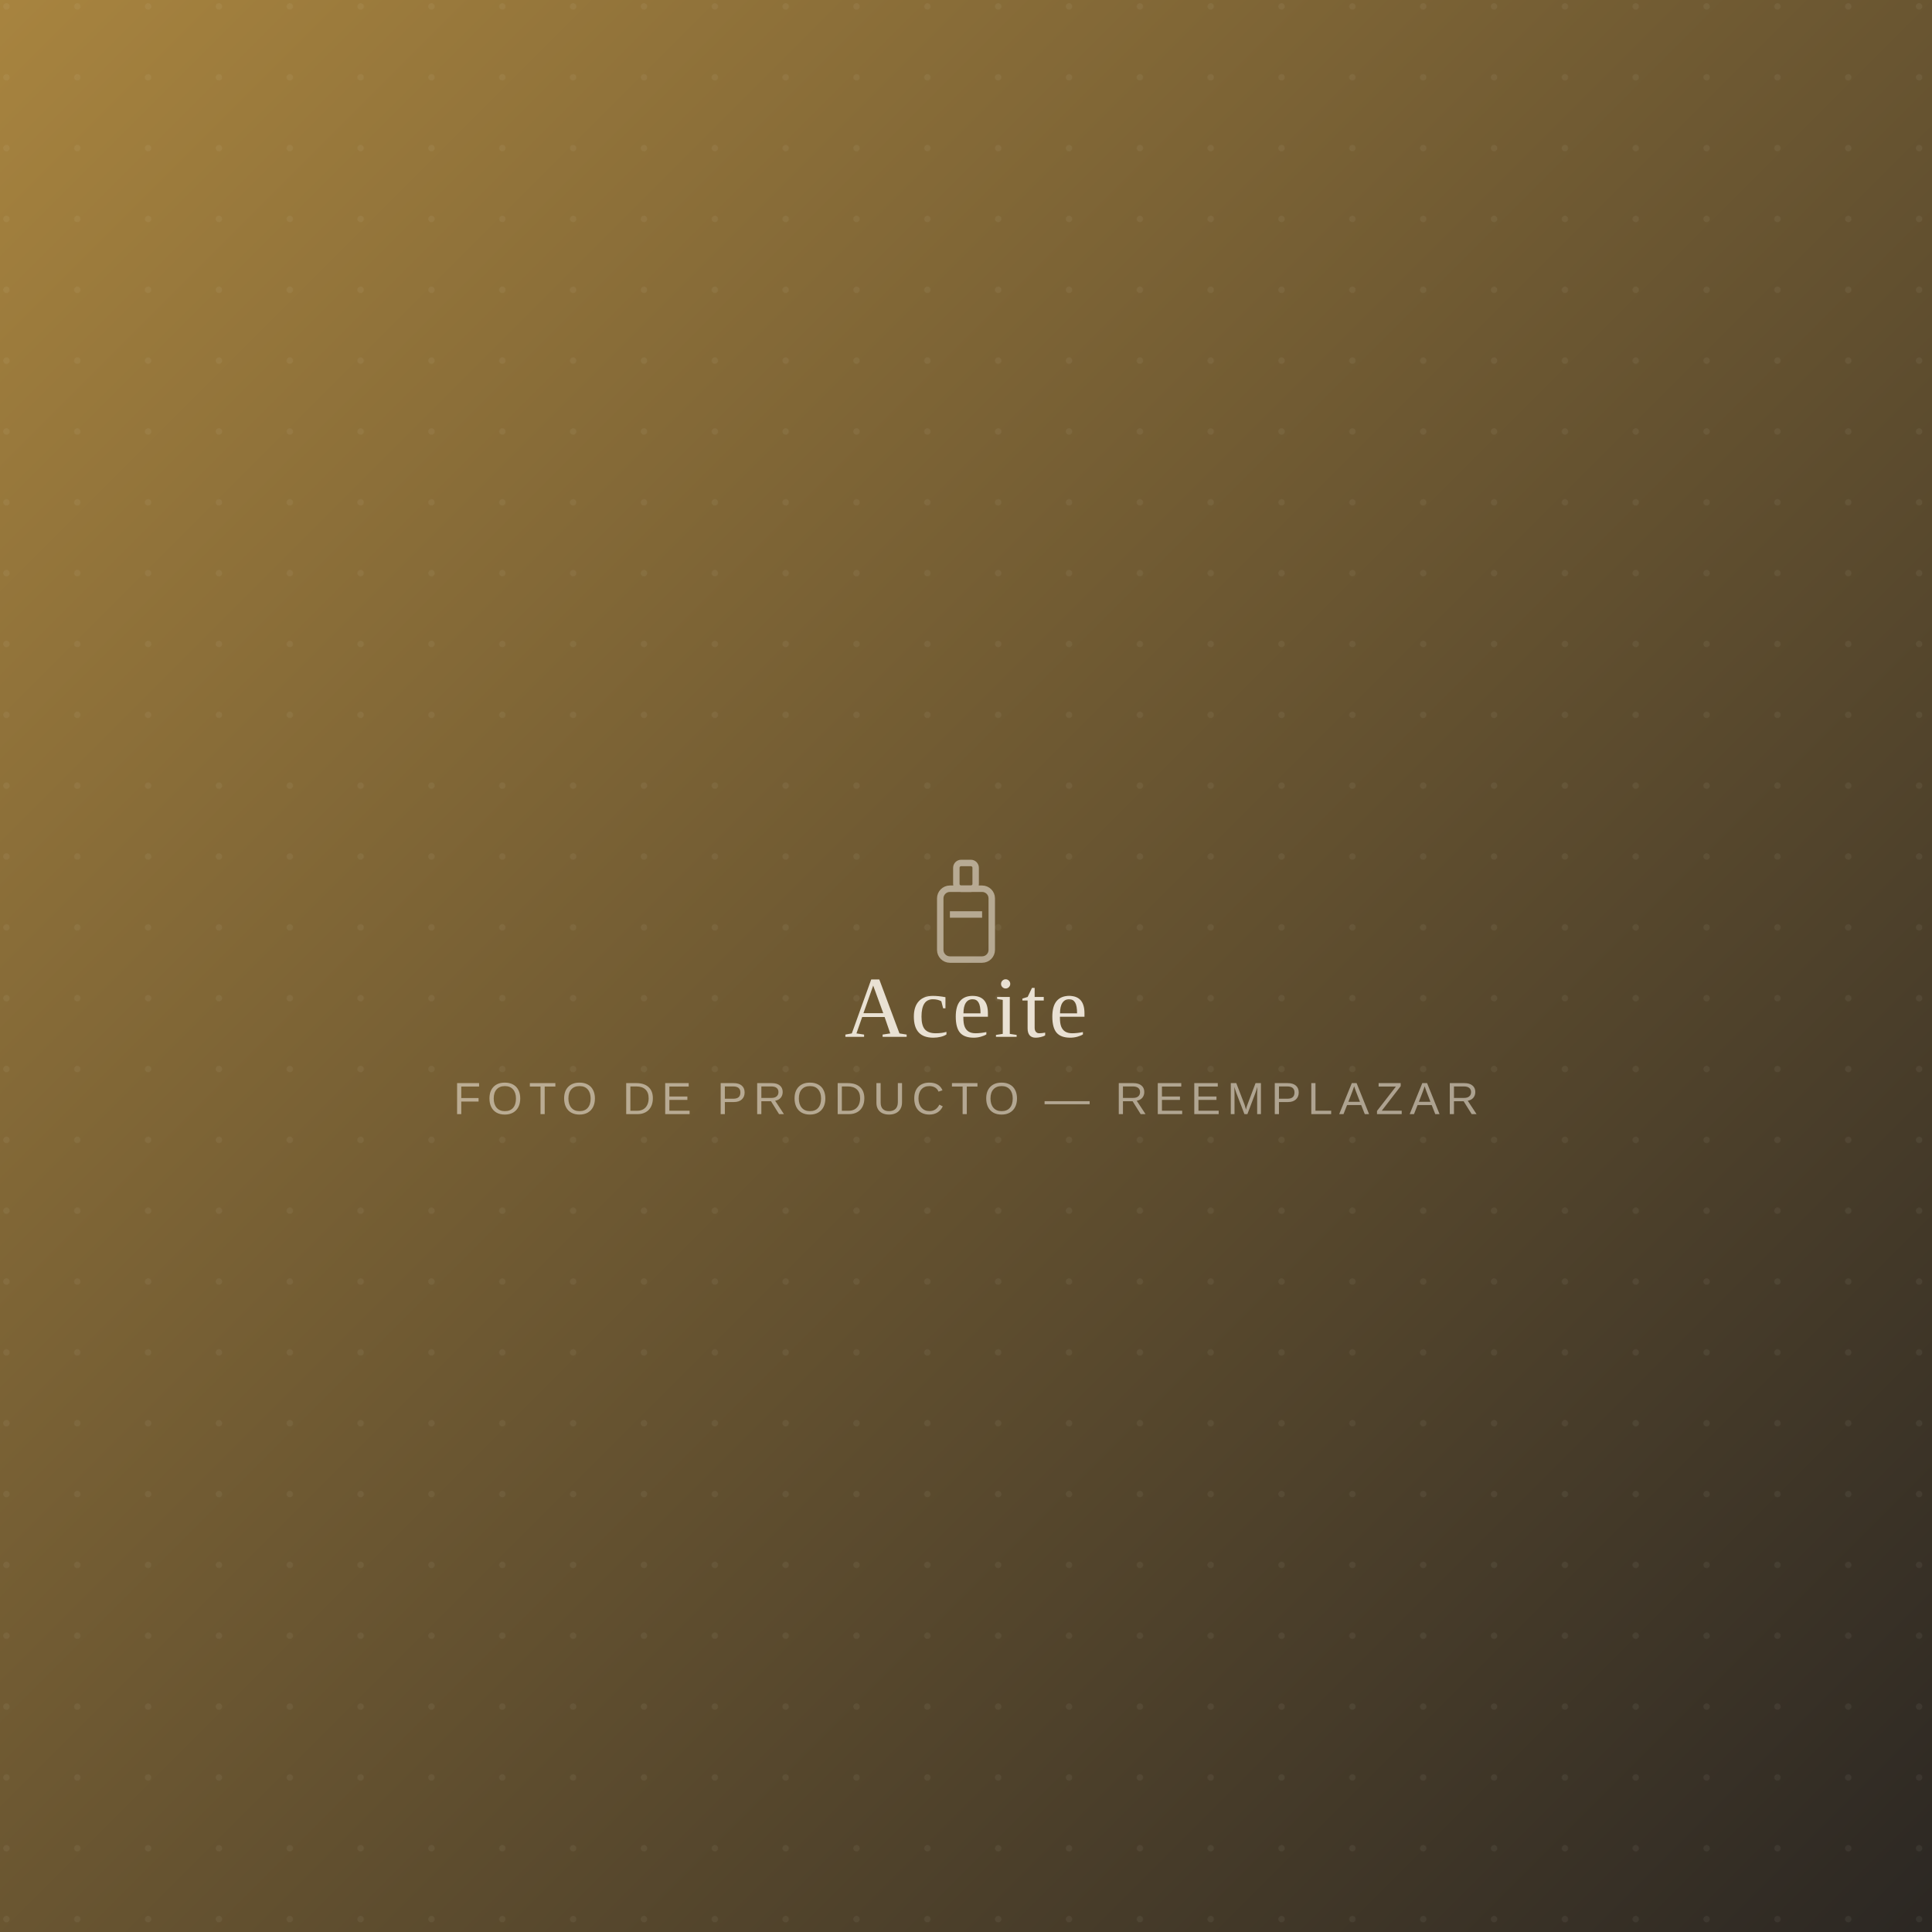
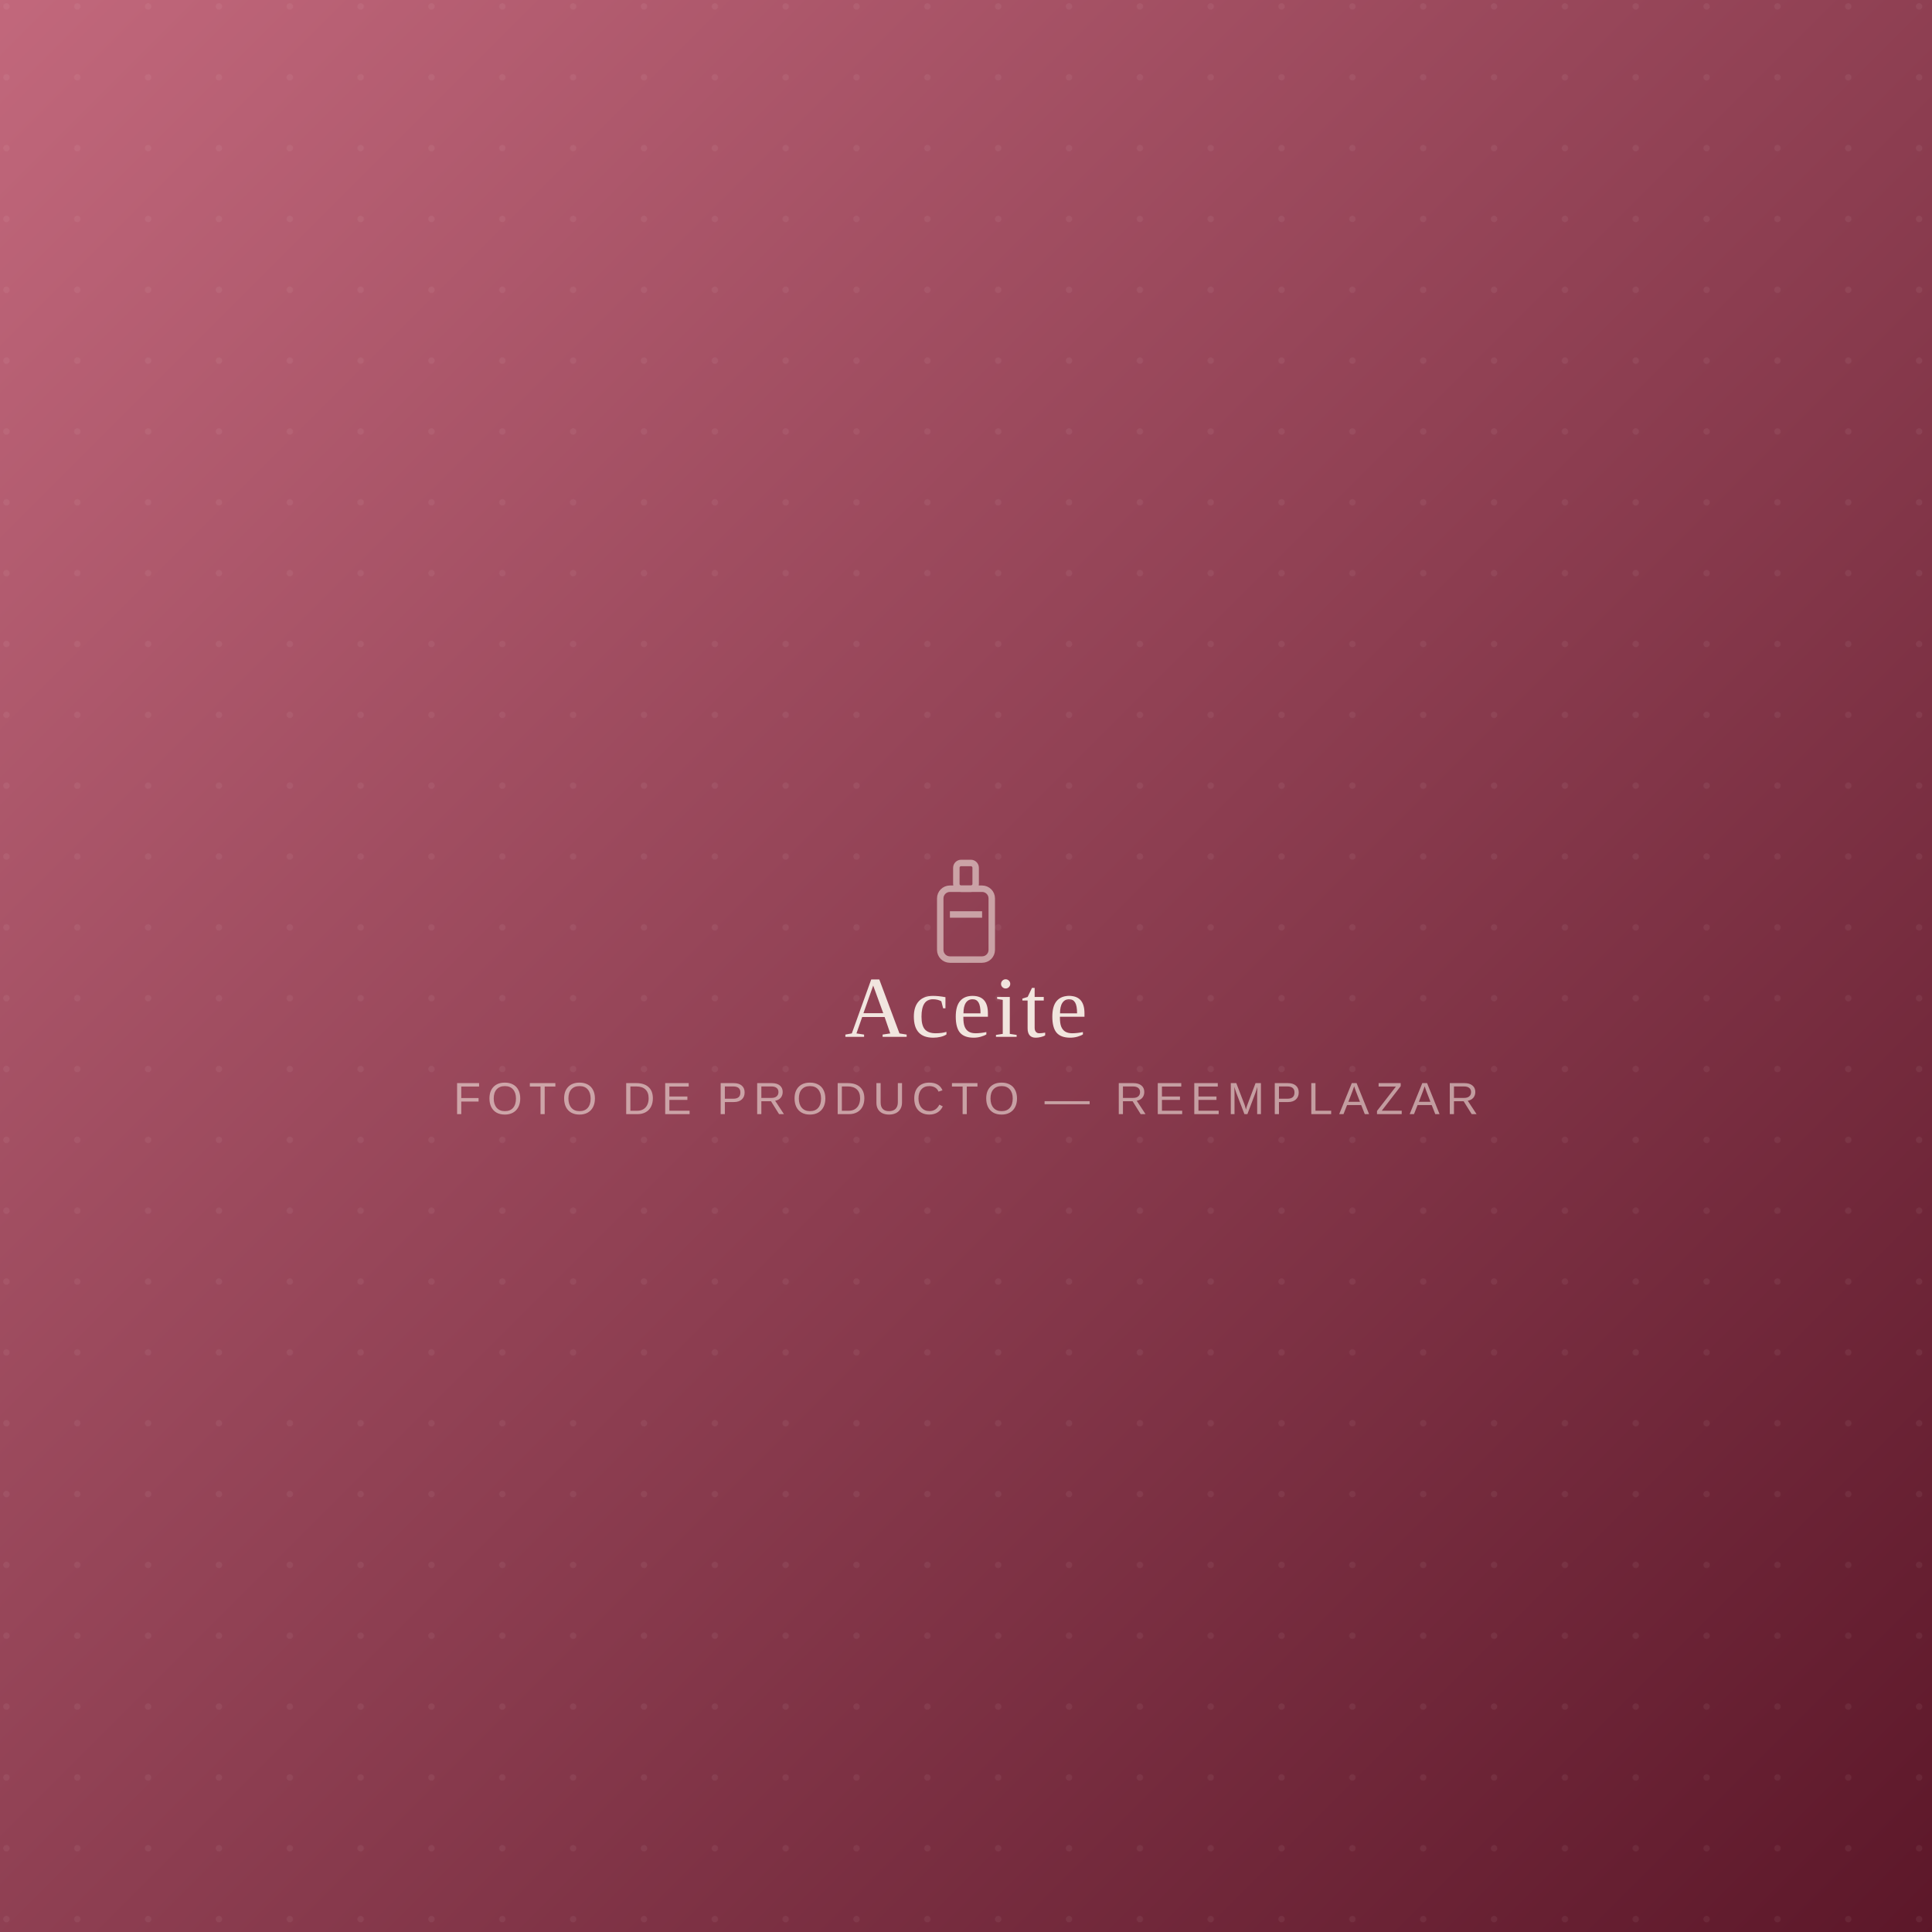
<svg xmlns="http://www.w3.org/2000/svg" width="600" height="600" viewBox="0 0 600 600">
  <defs>
    <linearGradient id="producto_5" x1="0%" y1="0%" x2="100%" y2="100%">
-       <stop offset="0%" stop-color="#a8843f" />
-       <stop offset="100%" stop-color="#2b2723" />
+       <stop offset="0%" stop-color="#c2687c" />
+       <stop offset="100%" stop-color="#5c1729" />
    </linearGradient>
    <pattern id="producto_5_dots" width="22" height="22" patternUnits="userSpaceOnUse">
-       <circle cx="2" cy="2" r="1" fill="#f4ede1" opacity="0.06" />
+       <circle cx="2" cy="2" r="1" fill="#faf3ea" opacity="0.06" />
    </pattern>
  </defs>
  <rect width="600" height="600" fill="url(#producto_5)" />
  <rect width="600" height="600" fill="url(#producto_5_dots)" />
  <g transform="translate(300.0,282.0)">
-     <g transform="translate(-8,-16)" opacity="0.55" fill="none" stroke="#f4ede1" stroke-width="2">
+     <g transform="translate(-8,-16)" opacity="0.55" fill="none" stroke="#faf3ea" stroke-width="2">
      <rect x="0" y="10" width="16" height="22" rx="3" />
      <rect x="5" y="2" width="6" height="8" rx="1.5" />
      <line x1="3" y1="18" x2="13" y2="18" />
    </g>
  </g>
-   <text x="50%" y="322.0" font-family="Georgia, 'Times New Roman', serif" font-size="27" fill="#f4ede1" text-anchor="middle" opacity="0.92" letter-spacing="1">Aceite</text>
-   <text x="50%" y="346.0" font-family="Arial, Helvetica, sans-serif" font-size="14" fill="#f4ede1" text-anchor="middle" opacity="0.55" letter-spacing="2">FOTO DE PRODUCTO — REEMPLAZAR</text>
+   <text x="50%" y="322.0" font-family="Georgia, 'Times New Roman', serif" font-size="27" fill="#faf3ea" text-anchor="middle" opacity="0.92" letter-spacing="1">Aceite</text>
+   <text x="50%" y="346.0" font-family="Arial, Helvetica, sans-serif" font-size="14" fill="#faf3ea" text-anchor="middle" opacity="0.55" letter-spacing="2">FOTO DE PRODUCTO — REEMPLAZAR</text>
</svg>
